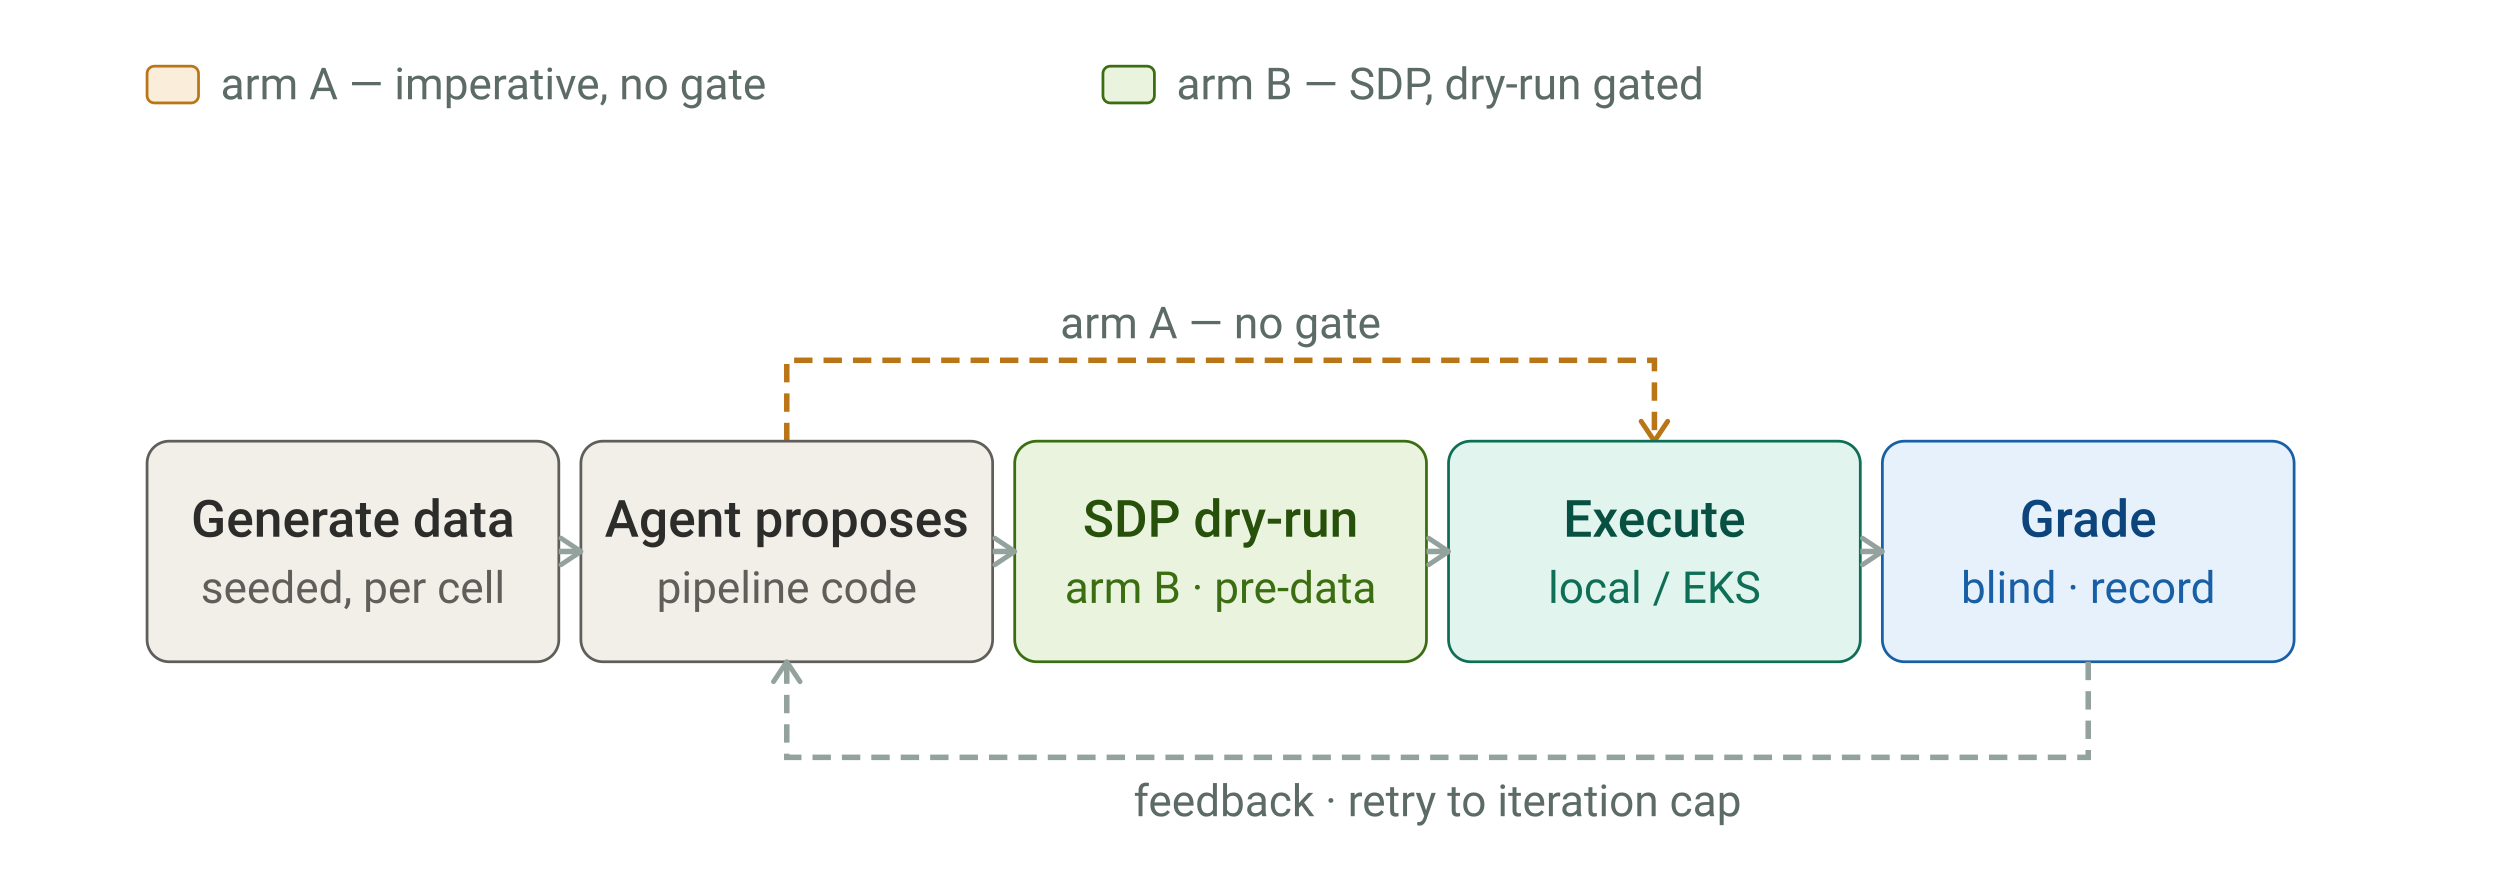
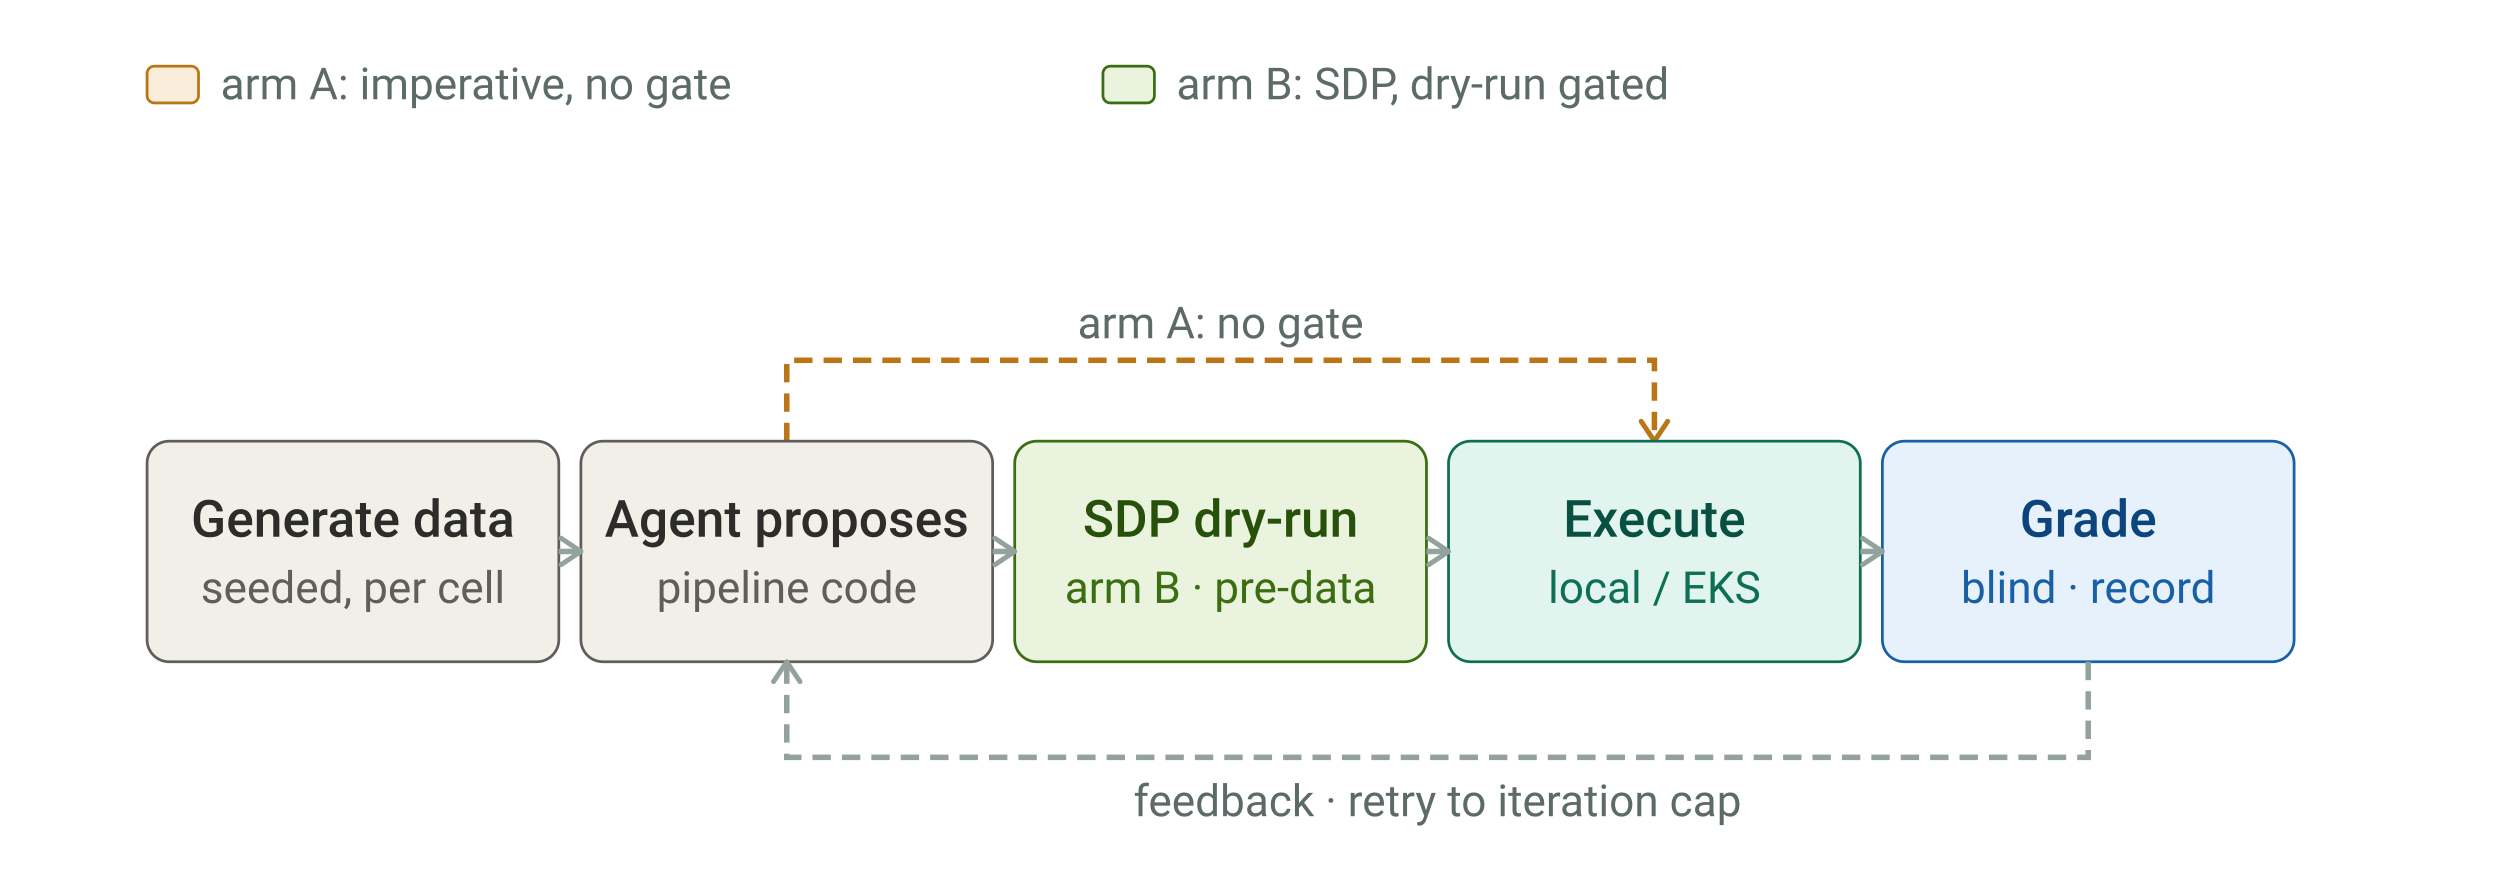
<svg xmlns="http://www.w3.org/2000/svg" width="100%" viewBox="0 0 680 240" role="img" font-family="ui-sans-serif, system-ui, sans-serif">
  <style>
  text{font-family:ui-sans-serif,system-ui,-apple-system,"Segoe UI",Roboto,Helvetica,Arial,sans-serif}
  .th{font-size:14px;font-weight:500;fill:#16201e}.ts{font-size:12px;fill:#5c6b66}
  .arr{stroke:#93a29d;stroke-width:1.5;fill:none}
  .c-gray rect{fill:#F1EFE8;stroke:#5F5E5A;stroke-width:.75}.c-gray .th{fill:#2C2C2A}.c-gray .ts{fill:#5F5E5A}
  .c-blue rect{fill:#E6F1FB;stroke:#185FA5;stroke-width:.75}.c-blue .th{fill:#0C447C}.c-blue .ts{fill:#185FA5}
  .c-teal rect{fill:#E1F5EE;stroke:#0F6E56;stroke-width:.75}.c-teal .th{fill:#085041}.c-teal .ts{fill:#0F6E56}
  .c-green rect{fill:#EAF3DE;stroke:#3B6D11;stroke-width:.75}.c-green .th{fill:#27500A}.c-green .ts{fill:#3B6D11}
</style>
  <defs>
    <marker id="arrow" viewBox="0 0 10 10" refX="8" refY="5" markerWidth="6" markerHeight="6" orient="auto-start-reverse">
      <path d="M2 1L8 5L2 9" fill="none" stroke="context-stroke" stroke-width="1.5" stroke-linecap="round" stroke-linejoin="round" />
    </marker>
  </defs>
  <rect x="40" y="18" width="14" height="10" rx="2" fill="#FAEEDA" stroke="#BA7517" stroke-width=".75" />
-   <text x="60" y="27" class="ts">arm A — imperative, no gate</text>
+   <text x="60" y="27" class="ts">arm A: imperative, no gate</text>
  <rect x="300" y="18" width="14" height="10" rx="2" fill="#EAF3DE" stroke="#3B6D11" stroke-width=".75" />
-   <text x="320" y="27" class="ts">arm B — SDP, dry-run gated</text>
+   <text x="320" y="27" class="ts">arm B: SDP, dry-run gated</text>
  <path d="M214 120 V98 H450 V120" fill="none" stroke="#BA7517" stroke-width="1.5" stroke-dasharray="5 3" marker-end="url(#arrow)" />
-   <text x="332" y="92" class="ts" text-anchor="middle">arm A — no gate</text>
+   <text x="332" y="92" class="ts" text-anchor="middle">arm A: no gate</text>
  <g class="c-gray">
    <rect x="40" y="120" width="112" height="60" rx="6" />
    <text x="96" y="146" class="th" text-anchor="middle">Generate data</text>
    <text x="96" y="164" class="ts" text-anchor="middle">seeded, per cell</text>
  </g>
  <g class="c-gray">
    <rect x="158" y="120" width="112" height="60" rx="6" />
    <text x="214" y="146" class="th" text-anchor="middle">Agent proposes</text>
    <text x="214" y="164" class="ts" text-anchor="middle">pipeline code</text>
  </g>
  <g class="c-green">
    <rect x="276" y="120" width="112" height="60" rx="6" />
    <text x="332" y="146" class="th" text-anchor="middle">SDP dry-run</text>
    <text x="332" y="164" class="ts" text-anchor="middle">arm B · pre-data</text>
  </g>
  <g class="c-teal">
    <rect x="394" y="120" width="112" height="60" rx="6" />
    <text x="450" y="146" class="th" text-anchor="middle">Execute</text>
    <text x="450" y="164" class="ts" text-anchor="middle">local / EKS</text>
  </g>
  <g class="c-blue">
    <rect x="512" y="120" width="112" height="60" rx="6" />
    <text x="568" y="146" class="th" text-anchor="middle">Grade</text>
    <text x="568" y="164" class="ts" text-anchor="middle">blind · record</text>
  </g>
  <line x1="152" y1="150" x2="158" y2="150" class="arr" marker-end="url(#arrow)" />
  <line x1="270" y1="150" x2="276" y2="150" class="arr" marker-end="url(#arrow)" />
  <line x1="388" y1="150" x2="394" y2="150" class="arr" marker-end="url(#arrow)" />
  <line x1="506" y1="150" x2="512" y2="150" class="arr" marker-end="url(#arrow)" />
  <path d="M568 180 V206 H214 V180" fill="none" stroke="#93a29d" stroke-width="1.5" stroke-dasharray="5 3" marker-end="url(#arrow)" />
  <text x="391" y="222" class="ts" text-anchor="middle">feedback · retry to iteration cap</text>
</svg>
